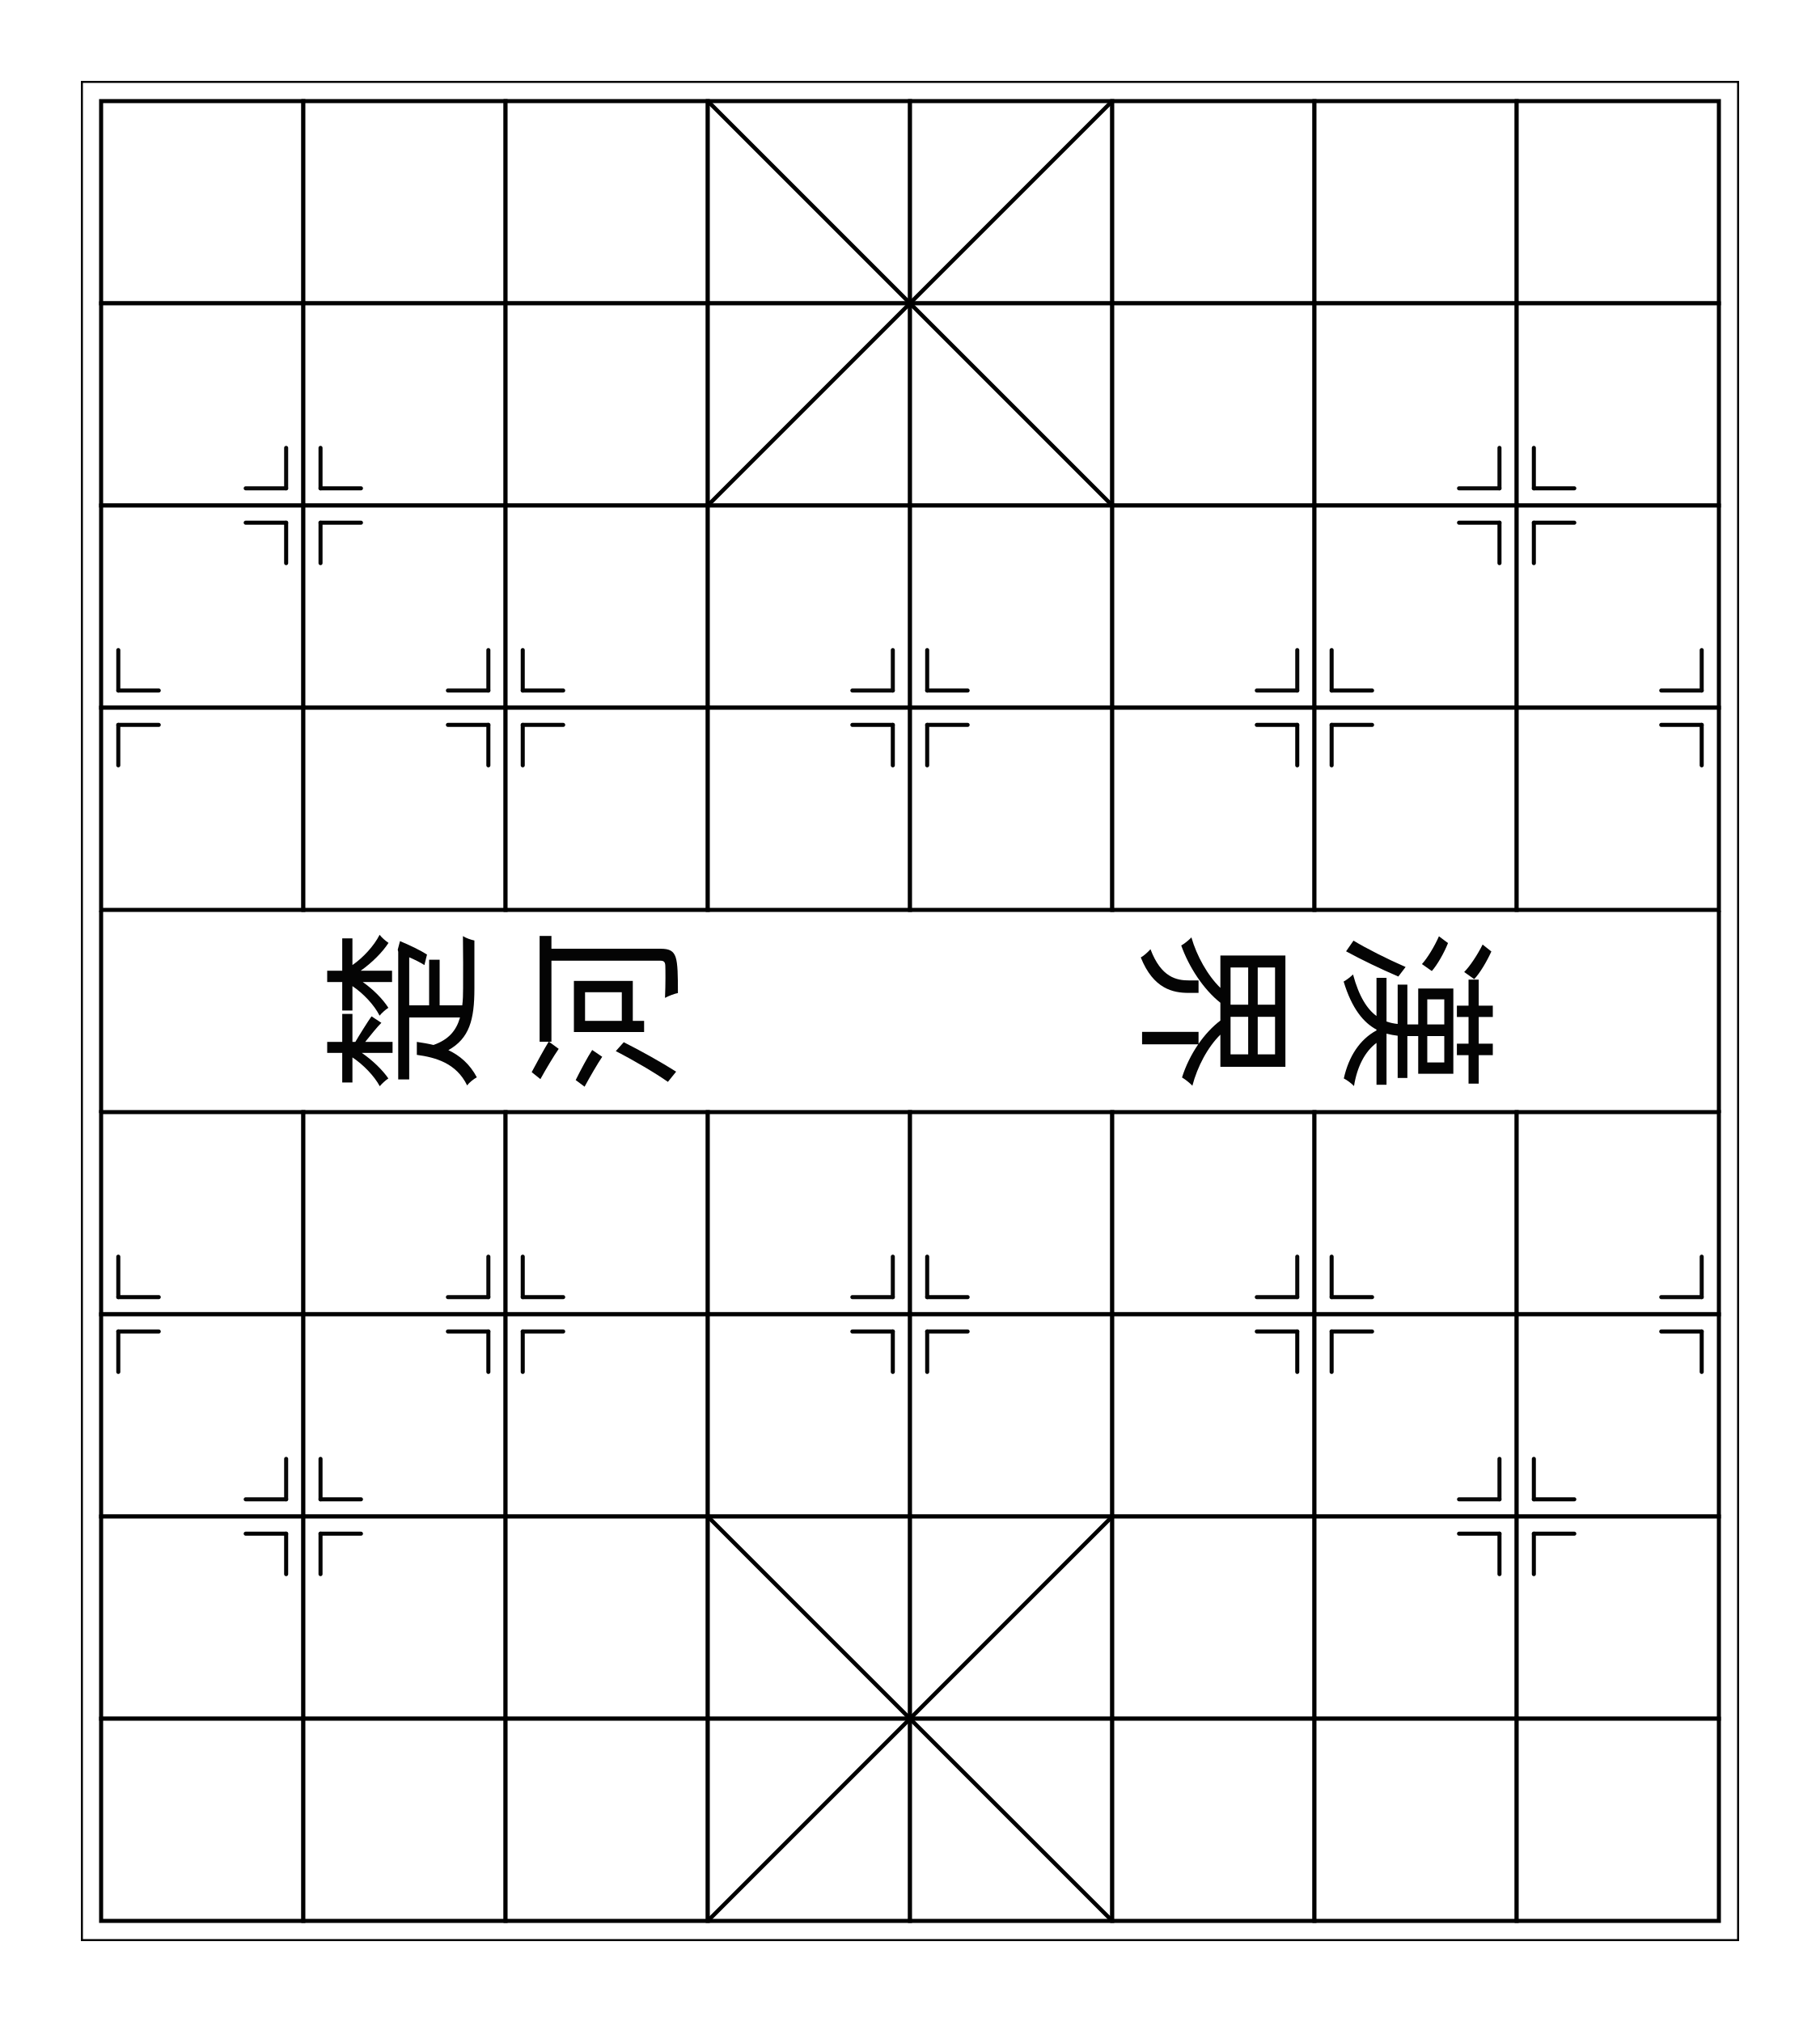
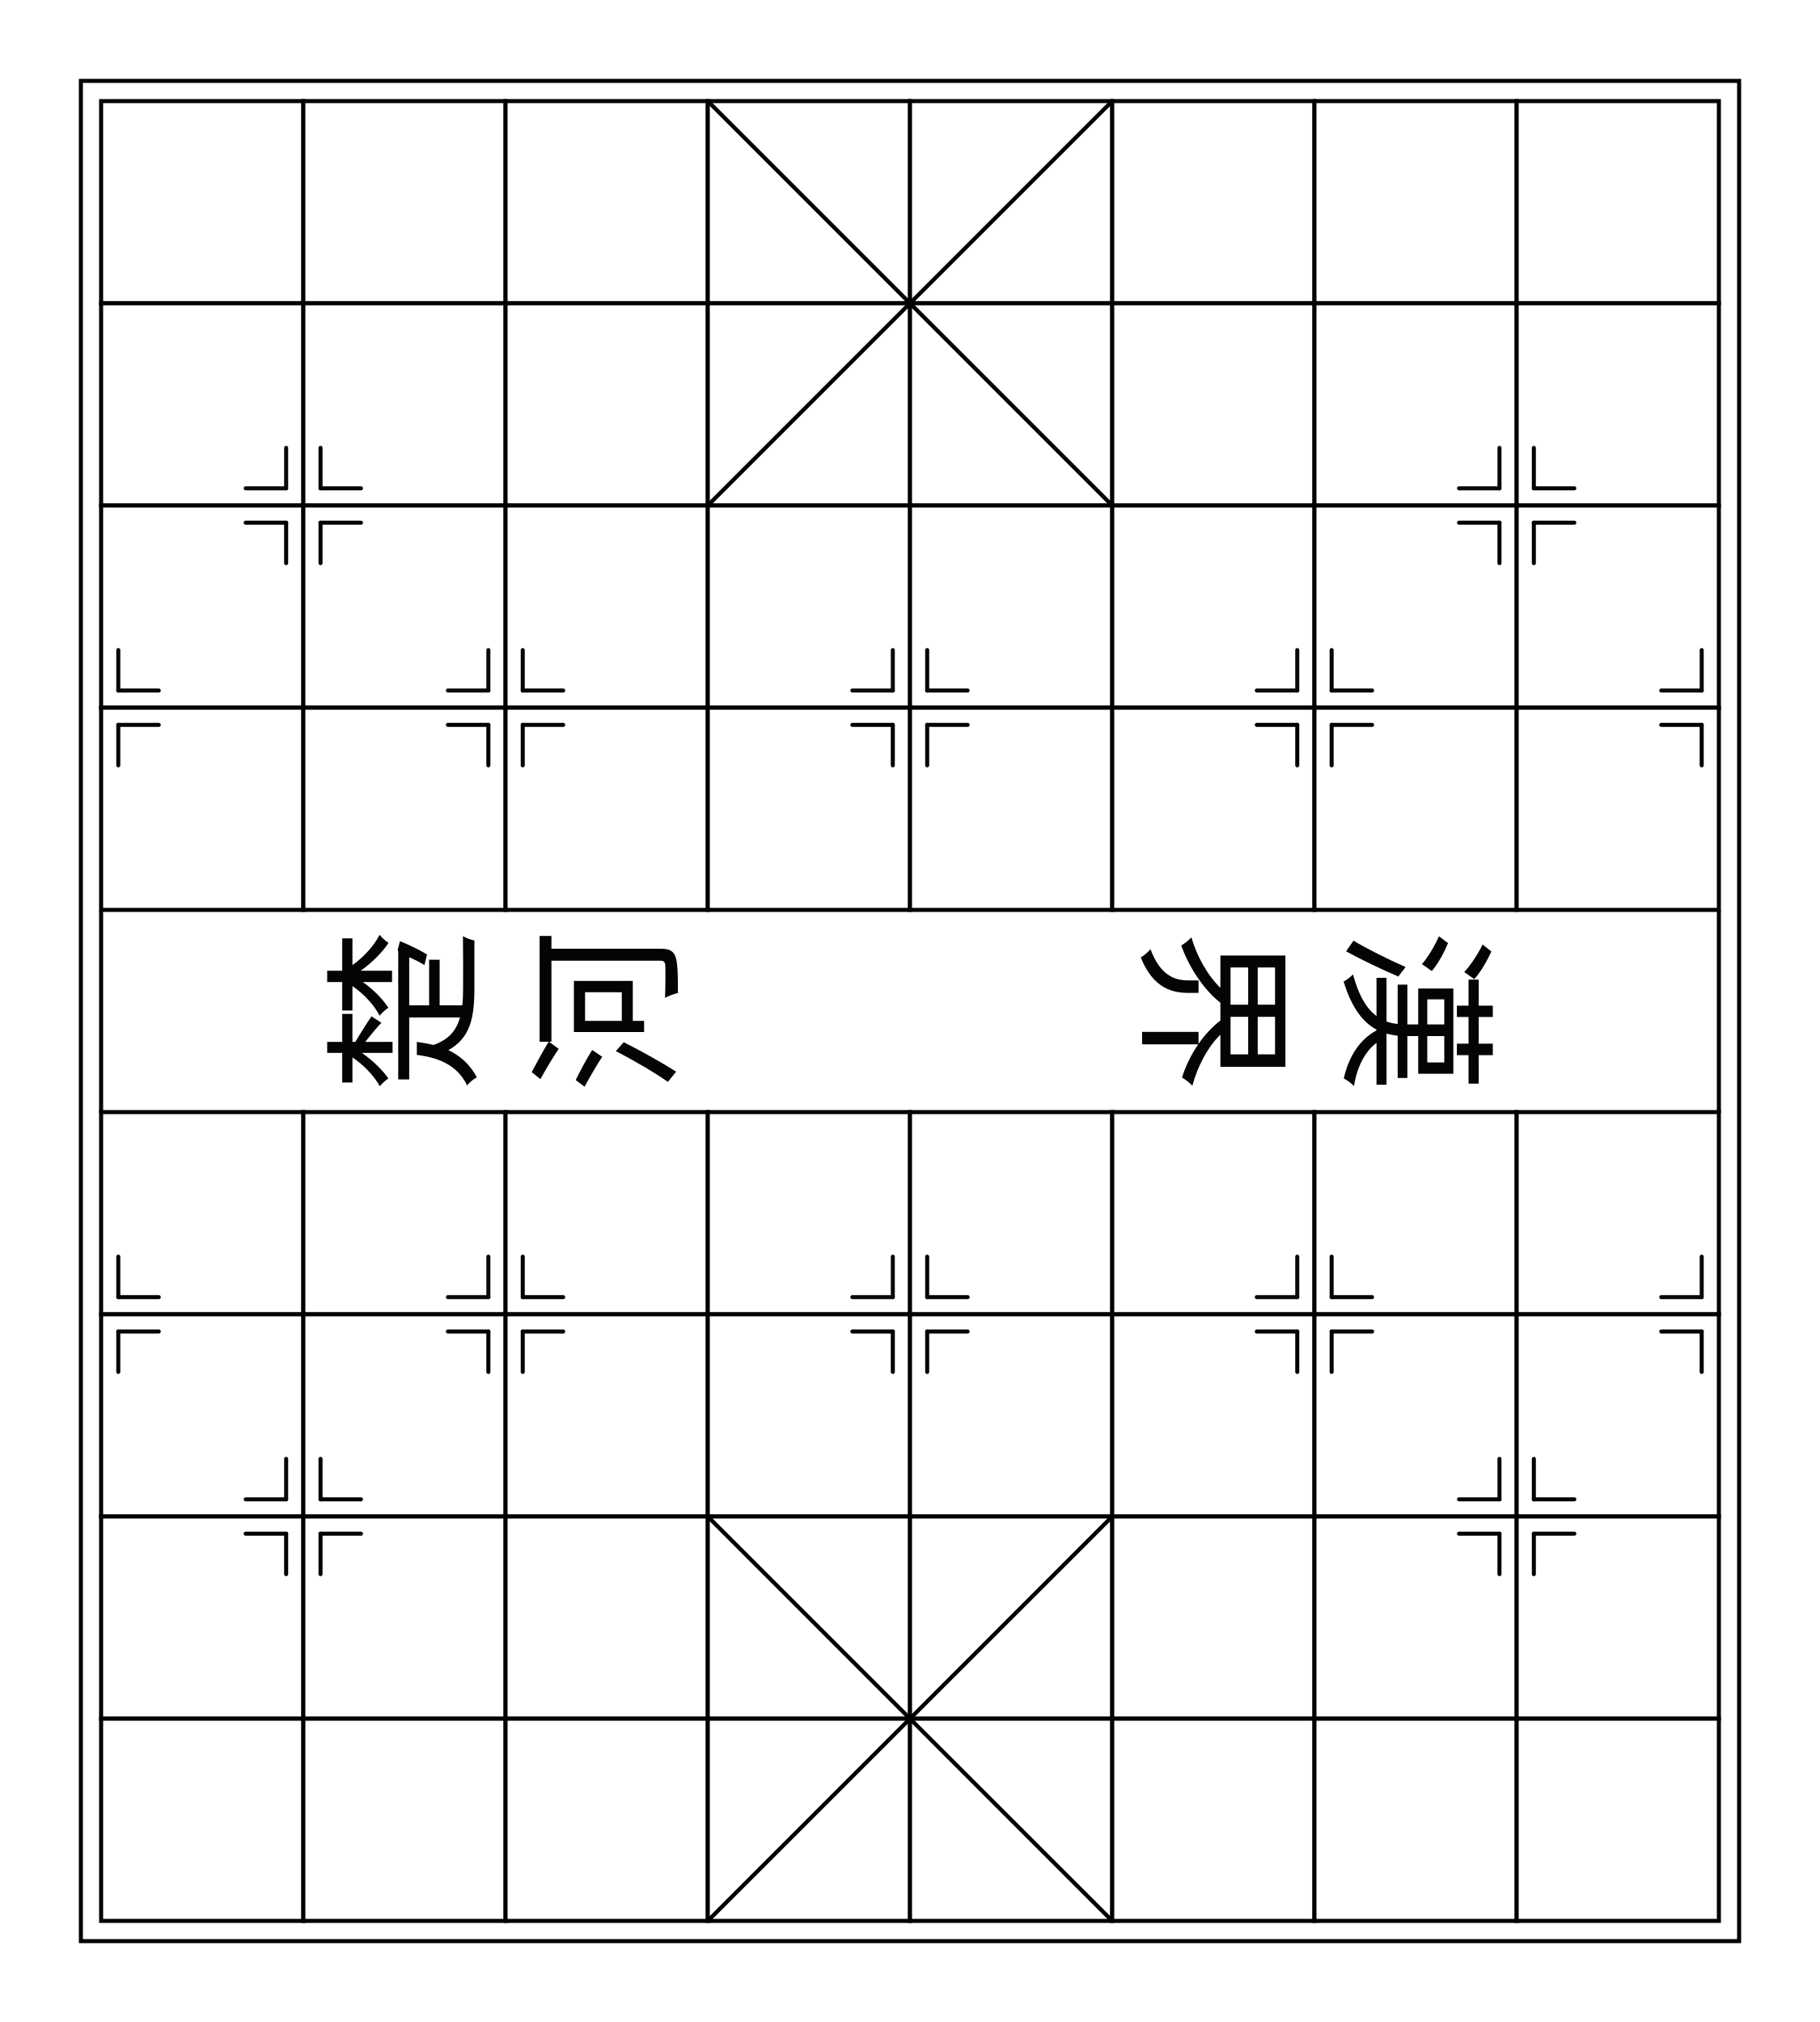
<svg xmlns="http://www.w3.org/2000/svg" width="900" height="1000" viewBox="0 0 900 1000">
  <g id="Group_23" data-name="Group 23" transform="translate(-50 -50)">
    <rect id="Rectangle_74" data-name="Rectangle 74" width="900" height="1000" transform="translate(50 50)" fill="#fff" />
-     <g id="Rectangle_73" data-name="Rectangle 73" transform="translate(90 90)" fill="#fff" stroke="#000" stroke-width="1">
-       <rect width="820" height="920" stroke="none" />
-       <rect x="0.5" y="0.5" width="819" height="919" fill="none" />
-     </g>
+     <rect id="Rectangle_73" data-name="Rectangle 73" width="820" height="920" transform="translate(90 90)" fill="#fff" stroke="#000" stroke-width="2" />
    <g id="Group_1" data-name="Group 1">
      <rect id="Rectangle_1" data-name="Rectangle 1" width="100" height="100" transform="translate(100 100)" fill="#fff" stroke="#000" stroke-width="2" />
      <rect id="Rectangle_2" data-name="Rectangle 2" width="100" height="100" transform="translate(200 100)" fill="#fff" stroke="#000" stroke-width="2" />
      <rect id="Rectangle_3" data-name="Rectangle 3" width="100" height="100" transform="translate(300 100)" fill="#fff" stroke="#000" stroke-width="2" />
      <rect id="Rectangle_4" data-name="Rectangle 4" width="100" height="100" transform="translate(400 100)" fill="#fff" stroke="#000" stroke-width="2" />
      <rect id="Rectangle_5" data-name="Rectangle 5" width="100" height="100" transform="translate(500 100)" fill="#fff" stroke="#000" stroke-width="2" />
      <rect id="Rectangle_6" data-name="Rectangle 6" width="100" height="100" transform="translate(600 100)" fill="#fff" stroke="#000" stroke-width="2" />
      <rect id="Rectangle_7" data-name="Rectangle 7" width="100" height="100" transform="translate(700 100)" fill="#fff" stroke="#000" stroke-width="2" />
      <rect id="Rectangle_8" data-name="Rectangle 8" width="100" height="100" transform="translate(800 100)" fill="#fff" stroke="#000" stroke-width="2" />
      <rect id="Rectangle_9" data-name="Rectangle 9" width="100" height="100" transform="translate(100 200)" fill="#fff" stroke="#000" stroke-width="2" />
      <rect id="Rectangle_10" data-name="Rectangle 10" width="100" height="100" transform="translate(200 200)" fill="#fff" stroke="#000" stroke-width="2" />
      <rect id="Rectangle_11" data-name="Rectangle 11" width="100" height="100" transform="translate(300 200)" fill="#fff" stroke="#000" stroke-width="2" />
      <rect id="Rectangle_12" data-name="Rectangle 12" width="100" height="100" transform="translate(400 200)" fill="#fff" stroke="#000" stroke-width="2" />
      <rect id="Rectangle_13" data-name="Rectangle 13" width="100" height="100" transform="translate(500 200)" fill="#fff" stroke="#000" stroke-width="2" />
      <rect id="Rectangle_14" data-name="Rectangle 14" width="100" height="100" transform="translate(600 200)" fill="#fff" stroke="#000" stroke-width="2" />
      <rect id="Rectangle_15" data-name="Rectangle 15" width="100" height="100" transform="translate(700 200)" fill="#fff" stroke="#000" stroke-width="2" />
      <rect id="Rectangle_16" data-name="Rectangle 16" width="100" height="100" transform="translate(800 200)" fill="#fff" stroke="#000" stroke-width="2" />
      <rect id="Rectangle_17" data-name="Rectangle 17" width="100" height="100" transform="translate(100 300)" fill="#fff" stroke="#000" stroke-width="2" />
      <rect id="Rectangle_18" data-name="Rectangle 18" width="100" height="100" transform="translate(200 300)" fill="#fff" stroke="#000" stroke-width="2" />
      <rect id="Rectangle_19" data-name="Rectangle 19" width="100" height="100" transform="translate(300 300)" fill="#fff" stroke="#000" stroke-width="2" />
      <rect id="Rectangle_20" data-name="Rectangle 20" width="100" height="100" transform="translate(400 300)" fill="#fff" stroke="#000" stroke-width="2" />
      <rect id="Rectangle_21" data-name="Rectangle 21" width="100" height="100" transform="translate(500 300)" fill="#fff" stroke="#000" stroke-width="2" />
      <rect id="Rectangle_22" data-name="Rectangle 22" width="100" height="100" transform="translate(600 300)" fill="#fff" stroke="#000" stroke-width="2" />
      <rect id="Rectangle_23" data-name="Rectangle 23" width="100" height="100" transform="translate(700 300)" fill="#fff" stroke="#000" stroke-width="2" />
      <rect id="Rectangle_24" data-name="Rectangle 24" width="100" height="100" transform="translate(800 300)" fill="#fff" stroke="#000" stroke-width="2" />
      <rect id="Rectangle_25" data-name="Rectangle 25" width="100" height="100" transform="translate(100 400)" fill="#fff" stroke="#000" stroke-width="2" />
      <rect id="Rectangle_26" data-name="Rectangle 26" width="100" height="100" transform="translate(200 400)" fill="#fff" stroke="#000" stroke-width="2" />
      <rect id="Rectangle_27" data-name="Rectangle 27" width="100" height="100" transform="translate(300 400)" fill="#fff" stroke="#000" stroke-width="2" />
      <rect id="Rectangle_28" data-name="Rectangle 28" width="100" height="100" transform="translate(400 400)" fill="#fff" stroke="#000" stroke-width="2" />
      <rect id="Rectangle_29" data-name="Rectangle 29" width="100" height="100" transform="translate(500 400)" fill="#fff" stroke="#000" stroke-width="2" />
      <rect id="Rectangle_30" data-name="Rectangle 30" width="100" height="100" transform="translate(600 400)" fill="#fff" stroke="#000" stroke-width="2" />
      <rect id="Rectangle_31" data-name="Rectangle 31" width="100" height="100" transform="translate(700 400)" fill="#fff" stroke="#000" stroke-width="2" />
      <rect id="Rectangle_32" data-name="Rectangle 32" width="100" height="100" transform="translate(800 400)" fill="#fff" stroke="#000" stroke-width="2" />
      <rect id="Rectangle_41" data-name="Rectangle 41" width="100" height="100" transform="translate(100 600)" fill="#fff" stroke="#000" stroke-width="2" />
      <rect id="Rectangle_42" data-name="Rectangle 42" width="100" height="100" transform="translate(200 600)" fill="#fff" stroke="#000" stroke-width="2" />
      <rect id="Rectangle_43" data-name="Rectangle 43" width="100" height="100" transform="translate(300 600)" fill="#fff" stroke="#000" stroke-width="2" />
      <rect id="Rectangle_44" data-name="Rectangle 44" width="100" height="100" transform="translate(400 600)" fill="#fff" stroke="#000" stroke-width="2" />
      <rect id="Rectangle_45" data-name="Rectangle 45" width="100" height="100" transform="translate(500 600)" fill="#fff" stroke="#000" stroke-width="2" />
      <rect id="Rectangle_46" data-name="Rectangle 46" width="100" height="100" transform="translate(600 600)" fill="#fff" stroke="#000" stroke-width="2" />
      <rect id="Rectangle_47" data-name="Rectangle 47" width="100" height="100" transform="translate(700 600)" fill="#fff" stroke="#000" stroke-width="2" />
      <rect id="Rectangle_48" data-name="Rectangle 48" width="100" height="100" transform="translate(800 600)" fill="#fff" stroke="#000" stroke-width="2" />
      <rect id="Rectangle_49" data-name="Rectangle 49" width="100" height="100" transform="translate(100 700)" fill="#fff" stroke="#000" stroke-width="2" />
      <rect id="Rectangle_50" data-name="Rectangle 50" width="100" height="100" transform="translate(200 700)" fill="#fff" stroke="#000" stroke-width="2" />
      <rect id="Rectangle_51" data-name="Rectangle 51" width="100" height="100" transform="translate(300 700)" fill="#fff" stroke="#000" stroke-width="2" />
      <rect id="Rectangle_52" data-name="Rectangle 52" width="100" height="100" transform="translate(400 700)" fill="#fff" stroke="#000" stroke-width="2" />
      <rect id="Rectangle_53" data-name="Rectangle 53" width="100" height="100" transform="translate(500 700)" fill="#fff" stroke="#000" stroke-width="2" />
      <rect id="Rectangle_54" data-name="Rectangle 54" width="100" height="100" transform="translate(600 700)" fill="#fff" stroke="#000" stroke-width="2" />
      <rect id="Rectangle_55" data-name="Rectangle 55" width="100" height="100" transform="translate(700 700)" fill="#fff" stroke="#000" stroke-width="2" />
      <rect id="Rectangle_56" data-name="Rectangle 56" width="100" height="100" transform="translate(800 700)" fill="#fff" stroke="#000" stroke-width="2" />
      <rect id="Rectangle_57" data-name="Rectangle 57" width="100" height="100" transform="translate(100 800)" fill="#fff" stroke="#000" stroke-width="2" />
      <rect id="Rectangle_58" data-name="Rectangle 58" width="100" height="100" transform="translate(200 800)" fill="#fff" stroke="#000" stroke-width="2" />
      <rect id="Rectangle_59" data-name="Rectangle 59" width="100" height="100" transform="translate(300 800)" fill="#fff" stroke="#000" stroke-width="2" />
      <rect id="Rectangle_60" data-name="Rectangle 60" width="100" height="100" transform="translate(400 800)" fill="#fff" stroke="#000" stroke-width="2" />
      <rect id="Rectangle_61" data-name="Rectangle 61" width="100" height="100" transform="translate(500 800)" fill="#fff" stroke="#000" stroke-width="2" />
      <rect id="Rectangle_62" data-name="Rectangle 62" width="100" height="100" transform="translate(600 800)" fill="#fff" stroke="#000" stroke-width="2" />
      <rect id="Rectangle_63" data-name="Rectangle 63" width="100" height="100" transform="translate(700 800)" fill="#fff" stroke="#000" stroke-width="2" />
      <rect id="Rectangle_64" data-name="Rectangle 64" width="100" height="100" transform="translate(800 800)" fill="#fff" stroke="#000" stroke-width="2" />
      <rect id="Rectangle_65" data-name="Rectangle 65" width="100" height="100" transform="translate(100 900)" fill="#fff" stroke="#000" stroke-width="2" />
      <rect id="Rectangle_66" data-name="Rectangle 66" width="100" height="100" transform="translate(200 900)" fill="#fff" stroke="#000" stroke-width="2" />
      <rect id="Rectangle_67" data-name="Rectangle 67" width="100" height="100" transform="translate(300 900)" fill="#fff" stroke="#000" stroke-width="2" />
      <rect id="Rectangle_68" data-name="Rectangle 68" width="100" height="100" transform="translate(400 900)" fill="#fff" stroke="#000" stroke-width="2" />
      <rect id="Rectangle_69" data-name="Rectangle 69" width="100" height="100" transform="translate(500 900)" fill="#fff" stroke="#000" stroke-width="2" />
      <rect id="Rectangle_70" data-name="Rectangle 70" width="100" height="100" transform="translate(600 900)" fill="#fff" stroke="#000" stroke-width="2" />
      <rect id="Rectangle_71" data-name="Rectangle 71" width="100" height="100" transform="translate(700 900)" fill="#fff" stroke="#000" stroke-width="2" />
      <rect id="Rectangle_72" data-name="Rectangle 72" width="100" height="100" transform="translate(800 900)" fill="#fff" stroke="#000" stroke-width="2" />
      <line id="Line_1" data-name="Line 1" y2="100" transform="translate(100 500.5)" fill="none" stroke="#000" stroke-width="2" />
      <line id="Line_2" data-name="Line 2" y2="100" transform="translate(900 500.5)" fill="none" stroke="#000" stroke-width="2" />
    </g>
    <g id="Group_2" data-name="Group 2">
      <line id="Line_3" data-name="Line 3" x2="199" y2="199" transform="translate(400.5 100.5)" fill="none" stroke="#000" stroke-width="2" />
      <line id="Line_4" data-name="Line 4" y1="199" x2="199" transform="translate(400.5 100.5)" fill="none" stroke="#000" stroke-width="2" />
      <line id="Line_5" data-name="Line 5" x2="199" y2="199" transform="translate(400.5 800.5)" fill="none" stroke="#000" stroke-width="2" />
      <line id="Line_6" data-name="Line 6" y1="199" x2="199" transform="translate(400.5 800.5)" fill="none" stroke="#000" stroke-width="2" />
    </g>
    <g id="Group_21" data-name="Group 21">
      <g id="Group_7" data-name="Group 7">
        <g id="Group_3" data-name="Group 3" transform="translate(2 2)">
          <line id="Line_9" data-name="Line 9" y1="20" transform="translate(489.5 369.5)" fill="none" stroke="#090909" stroke-linecap="round" stroke-width="2" />
          <line id="Line_10" data-name="Line 10" x1="20" transform="translate(469.5 389.5)" fill="none" stroke="#090909" stroke-linecap="round" stroke-width="2" />
        </g>
        <g id="Group_4" data-name="Group 4" transform="translate(471.5 408.5)">
          <line id="Line_9-2" data-name="Line 9" y2="20" transform="translate(20)" fill="none" stroke="#000" stroke-linecap="round" stroke-width="2" />
          <line id="Line_10-2" data-name="Line 10" x1="20" transform="translate(0 0)" fill="none" stroke="#000" stroke-linecap="round" stroke-width="2" />
        </g>
        <g id="Group_5" data-name="Group 5" transform="translate(508.5 371.5)">
          <line id="Line_9-3" data-name="Line 9" y1="20" transform="translate(0 0)" fill="none" stroke="#040404" stroke-linecap="round" stroke-width="2" />
          <line id="Line_10-3" data-name="Line 10" x2="20" transform="translate(0 20)" fill="none" stroke="#040404" stroke-linecap="round" stroke-width="2" />
        </g>
        <g id="Group_6" data-name="Group 6" transform="translate(508.5 408.5)">
          <line id="Line_9-4" data-name="Line 9" y2="20" transform="translate(0 0)" fill="none" stroke="#040404" stroke-linecap="round" stroke-width="2" />
          <line id="Line_10-4" data-name="Line 10" x2="20" transform="translate(0 0)" fill="none" stroke="#040404" stroke-linecap="round" stroke-width="2" />
        </g>
      </g>
      <g id="Group_8" data-name="Group 8" transform="translate(200)">
        <g id="Group_3-2" data-name="Group 3" transform="translate(2 2)">
          <line id="Line_9-5" data-name="Line 9" y1="20" transform="translate(489.5 369.5)" fill="none" stroke="#090909" stroke-linecap="round" stroke-width="2" />
          <line id="Line_10-5" data-name="Line 10" x1="20" transform="translate(469.5 389.5)" fill="none" stroke="#090909" stroke-linecap="round" stroke-width="2" />
        </g>
        <g id="Group_4-2" data-name="Group 4" transform="translate(471.5 408.5)">
          <line id="Line_9-6" data-name="Line 9" y2="20" transform="translate(20)" fill="none" stroke="#000" stroke-linecap="round" stroke-width="2" />
          <line id="Line_10-6" data-name="Line 10" x1="20" transform="translate(0 0)" fill="none" stroke="#000" stroke-linecap="round" stroke-width="2" />
        </g>
        <g id="Group_5-2" data-name="Group 5" transform="translate(508.5 371.5)">
          <line id="Line_9-7" data-name="Line 9" y1="20" transform="translate(0 0)" fill="none" stroke="#040404" stroke-linecap="round" stroke-width="2" />
          <line id="Line_10-7" data-name="Line 10" x2="20" transform="translate(0 20)" fill="none" stroke="#040404" stroke-linecap="round" stroke-width="2" />
        </g>
        <g id="Group_6-2" data-name="Group 6" transform="translate(508.5 408.5)">
          <line id="Line_9-8" data-name="Line 9" y2="20" transform="translate(0 0)" fill="none" stroke="#040404" stroke-linecap="round" stroke-width="2" />
          <line id="Line_10-8" data-name="Line 10" x2="20" transform="translate(0 0)" fill="none" stroke="#040404" stroke-linecap="round" stroke-width="2" />
        </g>
      </g>
      <g id="Group_9" data-name="Group 9" transform="translate(300 -100)">
        <g id="Group_3-3" data-name="Group 3" transform="translate(2 2)">
          <line id="Line_9-9" data-name="Line 9" y1="20" transform="translate(489.5 369.5)" fill="none" stroke="#090909" stroke-linecap="round" stroke-width="2" />
          <line id="Line_10-9" data-name="Line 10" x1="20" transform="translate(469.5 389.5)" fill="none" stroke="#090909" stroke-linecap="round" stroke-width="2" />
        </g>
        <g id="Group_4-3" data-name="Group 4" transform="translate(471.5 408.5)">
          <line id="Line_9-10" data-name="Line 9" y2="20" transform="translate(20)" fill="none" stroke="#000" stroke-linecap="round" stroke-width="2" />
          <line id="Line_10-10" data-name="Line 10" x1="20" transform="translate(0 0)" fill="none" stroke="#000" stroke-linecap="round" stroke-width="2" />
        </g>
        <g id="Group_5-3" data-name="Group 5" transform="translate(508.5 371.5)">
          <line id="Line_9-11" data-name="Line 9" y1="20" transform="translate(0 0)" fill="none" stroke="#040404" stroke-linecap="round" stroke-width="2" />
          <line id="Line_10-11" data-name="Line 10" x2="20" transform="translate(0 20)" fill="none" stroke="#040404" stroke-linecap="round" stroke-width="2" />
        </g>
        <g id="Group_6-3" data-name="Group 6" transform="translate(508.5 408.5)">
          <line id="Line_9-12" data-name="Line 9" y2="20" transform="translate(0 0)" fill="none" stroke="#040404" stroke-linecap="round" stroke-width="2" />
          <line id="Line_10-12" data-name="Line 10" x2="20" transform="translate(0 0)" fill="none" stroke="#040404" stroke-linecap="round" stroke-width="2" />
        </g>
      </g>
      <g id="Group_10" data-name="Group 10" transform="translate(-200)">
        <g id="Group_3-4" data-name="Group 3" transform="translate(2 2)">
          <line id="Line_9-13" data-name="Line 9" y1="20" transform="translate(489.5 369.5)" fill="none" stroke="#090909" stroke-linecap="round" stroke-width="2" />
          <line id="Line_10-13" data-name="Line 10" x1="20" transform="translate(469.5 389.5)" fill="none" stroke="#090909" stroke-linecap="round" stroke-width="2" />
        </g>
        <g id="Group_4-4" data-name="Group 4" transform="translate(471.5 408.5)">
          <line id="Line_9-14" data-name="Line 9" y2="20" transform="translate(20)" fill="none" stroke="#000" stroke-linecap="round" stroke-width="2" />
          <line id="Line_10-14" data-name="Line 10" x1="20" transform="translate(0 0)" fill="none" stroke="#000" stroke-linecap="round" stroke-width="2" />
        </g>
        <g id="Group_5-4" data-name="Group 5" transform="translate(508.5 371.5)">
          <line id="Line_9-15" data-name="Line 9" y1="20" transform="translate(0 0)" fill="none" stroke="#040404" stroke-linecap="round" stroke-width="2" />
          <line id="Line_10-15" data-name="Line 10" x2="20" transform="translate(0 20)" fill="none" stroke="#040404" stroke-linecap="round" stroke-width="2" />
        </g>
        <g id="Group_6-4" data-name="Group 6" transform="translate(508.5 408.5)">
          <line id="Line_9-16" data-name="Line 9" y2="20" transform="translate(0 0)" fill="none" stroke="#040404" stroke-linecap="round" stroke-width="2" />
          <line id="Line_10-16" data-name="Line 10" x2="20" transform="translate(0 0)" fill="none" stroke="#040404" stroke-linecap="round" stroke-width="2" />
        </g>
      </g>
      <g id="Group_11" data-name="Group 11" transform="translate(-300 -100)">
        <g id="Group_3-5" data-name="Group 3" transform="translate(2 2)">
          <line id="Line_9-17" data-name="Line 9" y1="20" transform="translate(489.5 369.5)" fill="none" stroke="#090909" stroke-linecap="round" stroke-width="2" />
          <line id="Line_10-17" data-name="Line 10" x1="20" transform="translate(469.5 389.5)" fill="none" stroke="#090909" stroke-linecap="round" stroke-width="2" />
        </g>
        <g id="Group_4-5" data-name="Group 4" transform="translate(471.5 408.5)">
          <line id="Line_9-18" data-name="Line 9" y2="20" transform="translate(20)" fill="none" stroke="#000" stroke-linecap="round" stroke-width="2" />
          <line id="Line_10-18" data-name="Line 10" x1="20" transform="translate(0 0)" fill="none" stroke="#000" stroke-linecap="round" stroke-width="2" />
        </g>
        <g id="Group_5-5" data-name="Group 5" transform="translate(508.5 371.5)">
          <line id="Line_9-19" data-name="Line 9" y1="20" transform="translate(0 0)" fill="none" stroke="#040404" stroke-linecap="round" stroke-width="2" />
          <line id="Line_10-19" data-name="Line 10" x2="20" transform="translate(0 20)" fill="none" stroke="#040404" stroke-linecap="round" stroke-width="2" />
        </g>
        <g id="Group_6-5" data-name="Group 6" transform="translate(508.5 408.5)">
          <line id="Line_9-20" data-name="Line 9" y2="20" transform="translate(0 0)" fill="none" stroke="#040404" stroke-linecap="round" stroke-width="2" />
          <line id="Line_10-20" data-name="Line 10" x2="20" transform="translate(0 0)" fill="none" stroke="#040404" stroke-linecap="round" stroke-width="2" />
        </g>
      </g>
      <g id="Group_12" data-name="Group 12" transform="translate(0 300)">
        <g id="Group_3-6" data-name="Group 3" transform="translate(2 2)">
          <line id="Line_9-21" data-name="Line 9" y1="20" transform="translate(489.5 369.5)" fill="none" stroke="#090909" stroke-linecap="round" stroke-width="2" />
          <line id="Line_10-21" data-name="Line 10" x1="20" transform="translate(469.5 389.5)" fill="none" stroke="#090909" stroke-linecap="round" stroke-width="2" />
        </g>
        <g id="Group_4-6" data-name="Group 4" transform="translate(471.5 408.5)">
          <line id="Line_9-22" data-name="Line 9" y2="20" transform="translate(20)" fill="none" stroke="#000" stroke-linecap="round" stroke-width="2" />
          <line id="Line_10-22" data-name="Line 10" x1="20" transform="translate(0 0)" fill="none" stroke="#000" stroke-linecap="round" stroke-width="2" />
        </g>
        <g id="Group_5-6" data-name="Group 5" transform="translate(508.5 371.5)">
          <line id="Line_9-23" data-name="Line 9" y1="20" transform="translate(0 0)" fill="none" stroke="#040404" stroke-linecap="round" stroke-width="2" />
          <line id="Line_10-23" data-name="Line 10" x2="20" transform="translate(0 20)" fill="none" stroke="#040404" stroke-linecap="round" stroke-width="2" />
        </g>
        <g id="Group_6-6" data-name="Group 6" transform="translate(508.5 408.5)">
          <line id="Line_9-24" data-name="Line 9" y2="20" transform="translate(0 0)" fill="none" stroke="#040404" stroke-linecap="round" stroke-width="2" />
          <line id="Line_10-24" data-name="Line 10" x2="20" transform="translate(0 0)" fill="none" stroke="#040404" stroke-linecap="round" stroke-width="2" />
        </g>
      </g>
      <g id="Group_13" data-name="Group 13" transform="translate(200 300)">
        <g id="Group_3-7" data-name="Group 3" transform="translate(2 2)">
          <line id="Line_9-25" data-name="Line 9" y1="20" transform="translate(489.5 369.5)" fill="none" stroke="#090909" stroke-linecap="round" stroke-width="2" />
          <line id="Line_10-25" data-name="Line 10" x1="20" transform="translate(469.5 389.5)" fill="none" stroke="#090909" stroke-linecap="round" stroke-width="2" />
        </g>
        <g id="Group_4-7" data-name="Group 4" transform="translate(471.5 408.5)">
          <line id="Line_9-26" data-name="Line 9" y2="20" transform="translate(20)" fill="none" stroke="#000" stroke-linecap="round" stroke-width="2" />
          <line id="Line_10-26" data-name="Line 10" x1="20" transform="translate(0 0)" fill="none" stroke="#000" stroke-linecap="round" stroke-width="2" />
        </g>
        <g id="Group_5-7" data-name="Group 5" transform="translate(508.5 371.5)">
          <line id="Line_9-27" data-name="Line 9" y1="20" transform="translate(0 0)" fill="none" stroke="#040404" stroke-linecap="round" stroke-width="2" />
          <line id="Line_10-27" data-name="Line 10" x2="20" transform="translate(0 20)" fill="none" stroke="#040404" stroke-linecap="round" stroke-width="2" />
        </g>
        <g id="Group_6-7" data-name="Group 6" transform="translate(508.5 408.5)">
          <line id="Line_9-28" data-name="Line 9" y2="20" transform="translate(0 0)" fill="none" stroke="#040404" stroke-linecap="round" stroke-width="2" />
          <line id="Line_10-28" data-name="Line 10" x2="20" transform="translate(0 0)" fill="none" stroke="#040404" stroke-linecap="round" stroke-width="2" />
        </g>
      </g>
      <g id="Group_14" data-name="Group 14" transform="translate(-200 300)">
        <g id="Group_3-8" data-name="Group 3" transform="translate(2 2)">
          <line id="Line_9-29" data-name="Line 9" y1="20" transform="translate(489.5 369.5)" fill="none" stroke="#090909" stroke-linecap="round" stroke-width="2" />
          <line id="Line_10-29" data-name="Line 10" x1="20" transform="translate(469.5 389.5)" fill="none" stroke="#090909" stroke-linecap="round" stroke-width="2" />
        </g>
        <g id="Group_4-8" data-name="Group 4" transform="translate(471.5 408.5)">
          <line id="Line_9-30" data-name="Line 9" y2="20" transform="translate(20)" fill="none" stroke="#000" stroke-linecap="round" stroke-width="2" />
          <line id="Line_10-30" data-name="Line 10" x1="20" transform="translate(0 0)" fill="none" stroke="#000" stroke-linecap="round" stroke-width="2" />
        </g>
        <g id="Group_5-8" data-name="Group 5" transform="translate(508.5 371.5)">
          <line id="Line_9-31" data-name="Line 9" y1="20" transform="translate(0 0)" fill="none" stroke="#040404" stroke-linecap="round" stroke-width="2" />
          <line id="Line_10-31" data-name="Line 10" x2="20" transform="translate(0 20)" fill="none" stroke="#040404" stroke-linecap="round" stroke-width="2" />
        </g>
        <g id="Group_6-8" data-name="Group 6" transform="translate(508.5 408.5)">
          <line id="Line_9-32" data-name="Line 9" y2="20" transform="translate(0 0)" fill="none" stroke="#040404" stroke-linecap="round" stroke-width="2" />
          <line id="Line_10-32" data-name="Line 10" x2="20" transform="translate(0 0)" fill="none" stroke="#040404" stroke-linecap="round" stroke-width="2" />
        </g>
      </g>
      <g id="Group_15" data-name="Group 15" transform="translate(300 400)">
        <g id="Group_3-9" data-name="Group 3" transform="translate(2 2)">
          <line id="Line_9-33" data-name="Line 9" y1="20" transform="translate(489.5 369.5)" fill="none" stroke="#090909" stroke-linecap="round" stroke-width="2" />
          <line id="Line_10-33" data-name="Line 10" x1="20" transform="translate(469.5 389.5)" fill="none" stroke="#090909" stroke-linecap="round" stroke-width="2" />
        </g>
        <g id="Group_4-9" data-name="Group 4" transform="translate(471.5 408.5)">
          <line id="Line_9-34" data-name="Line 9" y2="20" transform="translate(20)" fill="none" stroke="#000" stroke-linecap="round" stroke-width="2" />
          <line id="Line_10-34" data-name="Line 10" x1="20" transform="translate(0 0)" fill="none" stroke="#000" stroke-linecap="round" stroke-width="2" />
        </g>
        <g id="Group_5-9" data-name="Group 5" transform="translate(508.5 371.5)">
          <line id="Line_9-35" data-name="Line 9" y1="20" transform="translate(0 0)" fill="none" stroke="#040404" stroke-linecap="round" stroke-width="2" />
          <line id="Line_10-35" data-name="Line 10" x2="20" transform="translate(0 20)" fill="none" stroke="#040404" stroke-linecap="round" stroke-width="2" />
        </g>
        <g id="Group_6-9" data-name="Group 6" transform="translate(508.5 408.5)">
          <line id="Line_9-36" data-name="Line 9" y2="20" transform="translate(0 0)" fill="none" stroke="#040404" stroke-linecap="round" stroke-width="2" />
          <line id="Line_10-36" data-name="Line 10" x2="20" transform="translate(0 0)" fill="none" stroke="#040404" stroke-linecap="round" stroke-width="2" />
        </g>
      </g>
      <g id="Group_16" data-name="Group 16" transform="translate(-300 400)">
        <g id="Group_3-10" data-name="Group 3" transform="translate(2 2)">
          <line id="Line_9-37" data-name="Line 9" y1="20" transform="translate(489.5 369.5)" fill="none" stroke="#090909" stroke-linecap="round" stroke-width="2" />
          <line id="Line_10-37" data-name="Line 10" x1="20" transform="translate(469.5 389.5)" fill="none" stroke="#090909" stroke-linecap="round" stroke-width="2" />
        </g>
        <g id="Group_4-10" data-name="Group 4" transform="translate(471.5 408.5)">
          <line id="Line_9-38" data-name="Line 9" y2="20" transform="translate(20)" fill="none" stroke="#000" stroke-linecap="round" stroke-width="2" />
          <line id="Line_10-38" data-name="Line 10" x1="20" transform="translate(0 0)" fill="none" stroke="#000" stroke-linecap="round" stroke-width="2" />
        </g>
        <g id="Group_5-10" data-name="Group 5" transform="translate(508.5 371.5)">
          <line id="Line_9-39" data-name="Line 9" y1="20" transform="translate(0 0)" fill="none" stroke="#040404" stroke-linecap="round" stroke-width="2" />
          <line id="Line_10-39" data-name="Line 10" x2="20" transform="translate(0 20)" fill="none" stroke="#040404" stroke-linecap="round" stroke-width="2" />
        </g>
        <g id="Group_6-10" data-name="Group 6" transform="translate(508.5 408.5)">
          <line id="Line_9-40" data-name="Line 9" y2="20" transform="translate(0 0)" fill="none" stroke="#040404" stroke-linecap="round" stroke-width="2" />
          <line id="Line_10-40" data-name="Line 10" x2="20" transform="translate(0 0)" fill="none" stroke="#040404" stroke-linecap="round" stroke-width="2" />
        </g>
      </g>
      <g id="Group_19" data-name="Group 19">
        <g id="Group_18" data-name="Group 18" transform="translate(800)">
          <g id="Group_3-11" data-name="Group 3" transform="translate(-398 302)">
            <line id="Line_9-41" data-name="Line 9" y1="20" transform="translate(489.5 369.5)" fill="none" stroke="#090909" stroke-linecap="round" stroke-width="2" />
            <line id="Line_10-41" data-name="Line 10" x1="20" transform="translate(469.5 389.5)" fill="none" stroke="#090909" stroke-linecap="round" stroke-width="2" />
          </g>
          <g id="Group_4-11" data-name="Group 4" transform="translate(71.5 708.5)">
            <line id="Line_9-42" data-name="Line 9" y2="20" transform="translate(20)" fill="none" stroke="#000" stroke-linecap="round" stroke-width="2" />
            <line id="Line_10-42" data-name="Line 10" x1="20" transform="translate(0 0)" fill="none" stroke="#000" stroke-linecap="round" stroke-width="2" />
          </g>
        </g>
        <g id="Group_17" data-name="Group 17">
          <g id="Group_5-11" data-name="Group 5" transform="translate(108.5 671.5)">
            <line id="Line_9-43" data-name="Line 9" y1="20" transform="translate(0 0)" fill="none" stroke="#040404" stroke-linecap="round" stroke-width="2" />
            <line id="Line_10-43" data-name="Line 10" x2="20" transform="translate(0 20)" fill="none" stroke="#040404" stroke-linecap="round" stroke-width="2" />
          </g>
          <g id="Group_6-11" data-name="Group 6" transform="translate(108.5 708.5)">
            <line id="Line_9-44" data-name="Line 9" y2="20" transform="translate(0 0)" fill="none" stroke="#040404" stroke-linecap="round" stroke-width="2" />
            <line id="Line_10-44" data-name="Line 10" x2="20" transform="translate(0 0)" fill="none" stroke="#040404" stroke-linecap="round" stroke-width="2" />
          </g>
        </g>
      </g>
      <g id="Group_20" data-name="Group 20" transform="translate(0 -300)">
        <g id="Group_18-2" data-name="Group 18" transform="translate(800)">
          <g id="Group_3-12" data-name="Group 3" transform="translate(-398 302)">
            <line id="Line_9-45" data-name="Line 9" y1="20" transform="translate(489.5 369.5)" fill="none" stroke="#090909" stroke-linecap="round" stroke-width="2" />
            <line id="Line_10-45" data-name="Line 10" x1="20" transform="translate(469.5 389.5)" fill="none" stroke="#090909" stroke-linecap="round" stroke-width="2" />
          </g>
          <g id="Group_4-12" data-name="Group 4" transform="translate(71.5 708.5)">
            <line id="Line_9-46" data-name="Line 9" y2="20" transform="translate(20)" fill="none" stroke="#000" stroke-linecap="round" stroke-width="2" />
            <line id="Line_10-46" data-name="Line 10" x1="20" transform="translate(0 0)" fill="none" stroke="#000" stroke-linecap="round" stroke-width="2" />
          </g>
        </g>
        <g id="Group_17-2" data-name="Group 17">
          <g id="Group_5-12" data-name="Group 5" transform="translate(108.5 671.5)">
            <line id="Line_9-47" data-name="Line 9" y1="20" transform="translate(0 0)" fill="none" stroke="#040404" stroke-linecap="round" stroke-width="2" />
            <line id="Line_10-47" data-name="Line 10" x2="20" transform="translate(0 20)" fill="none" stroke="#040404" stroke-linecap="round" stroke-width="2" />
          </g>
          <g id="Group_6-12" data-name="Group 6" transform="translate(108.5 708.5)">
            <line id="Line_9-48" data-name="Line 9" y2="20" transform="translate(0 0)" fill="none" stroke="#040404" stroke-linecap="round" stroke-width="2" />
            <line id="Line_10-48" data-name="Line 10" x2="20" transform="translate(0 0)" fill="none" stroke="#040404" stroke-linecap="round" stroke-width="2" />
          </g>
        </g>
      </g>
    </g>
    <g id="Group_22" data-name="Group 22">
      <text id="楚" transform="translate(279 590) rotate(-90)" fill="#040404" font-size="80" font-family="KaiTi">
        <tspan x="0" y="0">楚</tspan>
      </text>
      <text id="河" transform="translate(379 590) rotate(-90)" fill="#040404" font-size="80" font-family="KaiTi">
        <tspan x="0" y="0">河</tspan>
      </text>
      <text id="漢" transform="translate(721 510) rotate(90)" fill="#040404" font-size="80" font-family="KaiTi">
        <tspan x="0" y="0">漢</tspan>
      </text>
      <text id="界" transform="translate(621 510) rotate(90)" fill="#040404" font-size="80" font-family="KaiTi">
        <tspan x="0" y="0">界</tspan>
      </text>
    </g>
  </g>
</svg>
